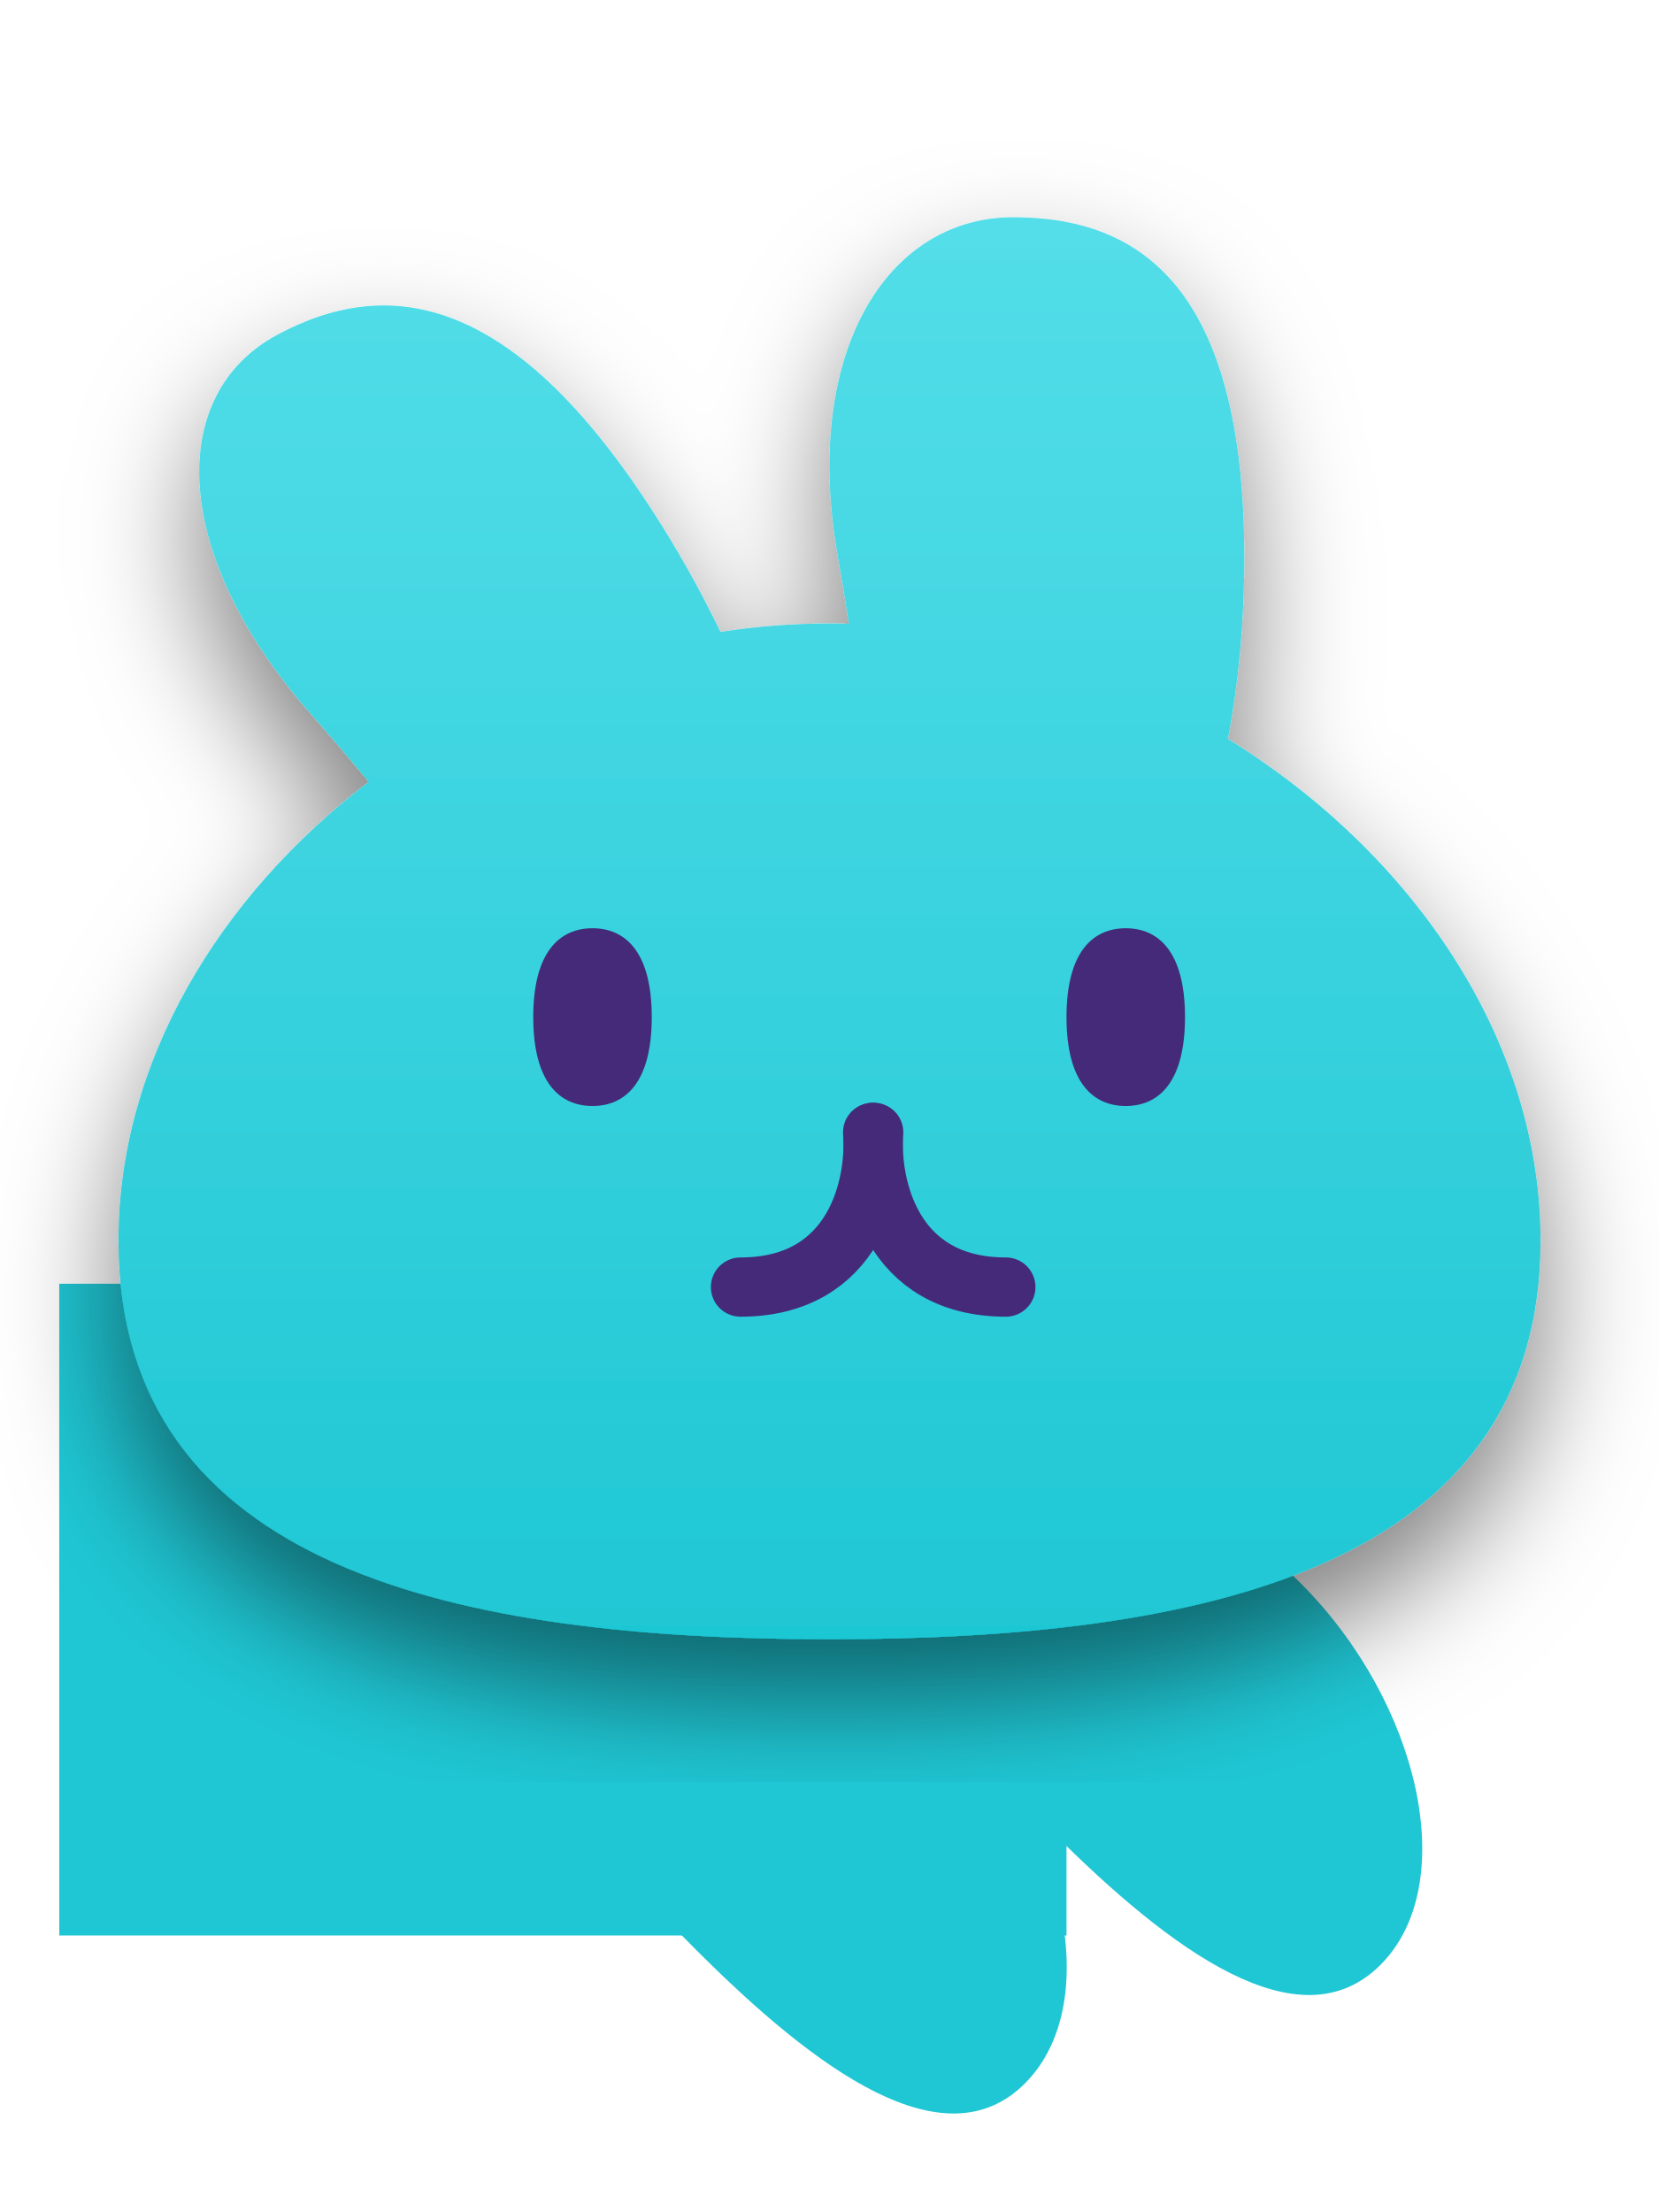
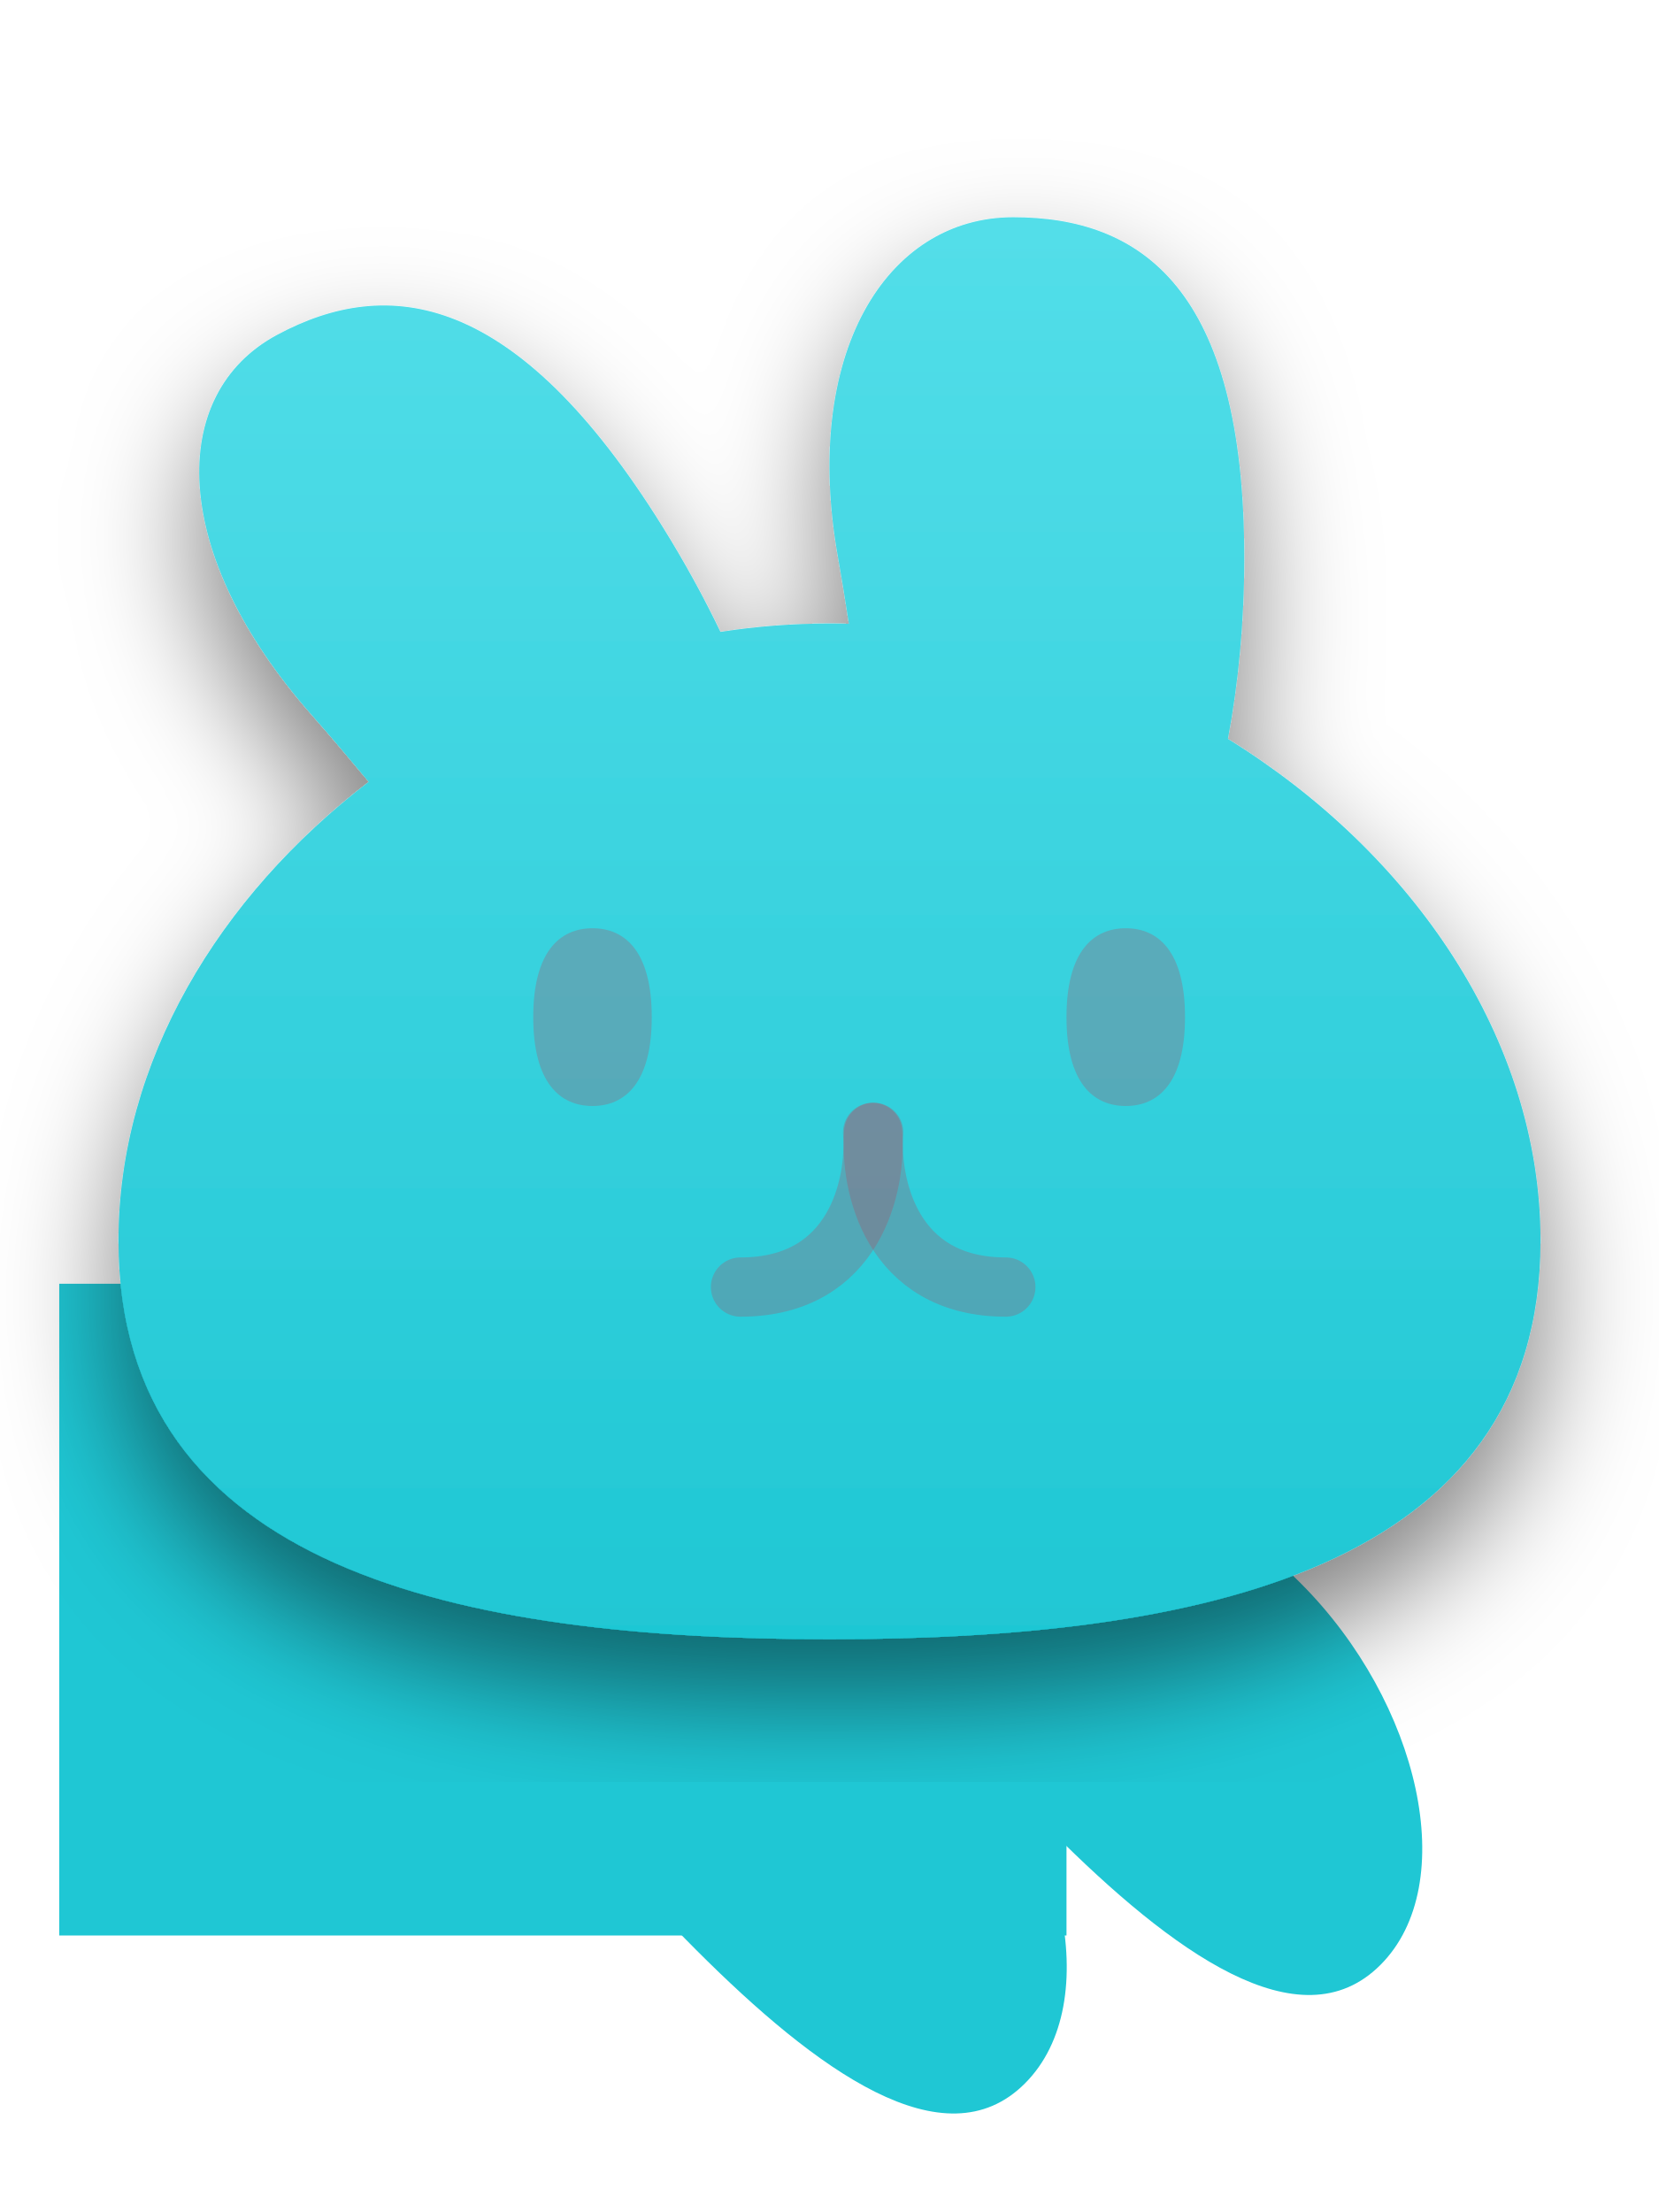
<svg xmlns="http://www.w3.org/2000/svg" width="24" height="32" viewBox="0 0 28 32" fill="none">
  <rect x="1" y="19" width="17" height="11" fill="#1FC7D4" />
  <path d="M9.507 24.706C8.146 26.067 9.738 28.231 11.755 30.249C13.773 32.267 15.938 33.858 17.298 32.497C18.659 31.137 17.968 28.071 15.951 26.053C13.933 24.036 10.868 23.345 9.507 24.706Z" fill="#1FC7D4" />
  <path d="M15.507 22.706C14.146 24.067 15.738 26.231 17.756 28.249C19.773 30.267 21.938 31.858 23.298 30.497C24.659 29.137 23.968 26.071 21.951 24.053C19.933 22.036 16.868 21.345 15.507 22.706Z" fill="#1FC7D4" />
  <g filter="url(#filter0_d)">
    <path fill-rule="evenodd" clip-rule="evenodd" d="M14.146 6.752C14.21 7.109 14.27 7.481 14.328 7.862C14.219 7.859 14.11 7.857 14 7.857C13.38 7.857 12.765 7.905 12.159 7.998C11.879 7.415 11.555 6.822 11.187 6.231C8.699 2.229 6.538 1.987 4.679 2.984C2.819 3.981 2.856 6.676 5.267 9.405C5.581 9.761 5.901 10.14 6.225 10.529C3.69 12.466 2 15.264 2 18.27C2 23.829 7.785 25 14 25C20.215 25 26 23.829 26 18.27C26 14.866 23.832 11.727 20.724 9.805C20.902 8.86 21 7.83 21 6.752C21 2.196 19.255 1 17.102 1C14.95 1 13.526 3.318 14.146 6.752Z" fill="url(#paint0_linear_bunnyhead_main)" />
  </g>
  <g transform="translate(2)">
-     <path d="M12.728 16.445C12.796 17.315 12.445 19.056 10.498 19.056" stroke="#452A7A" stroke-linecap="round" />
-     <path d="M12.746 16.445C12.678 17.315 13.03 19.056 14.976 19.056" stroke="#452A7A" stroke-linecap="round" />
-     <path d="M9 14.5C9 15.605 8.552 16 8 16C7.448 16 7 15.605 7 14.5C7 13.395 7.448 13 8 13C8.552 13 9 13.395 9 14.5Z" fill="#452A7A" />
-     <path d="M18 14.5C18 15.605 17.552 16 17 16C16.448 16 16 15.605 16 14.5C16 13.395 16.448 13 17 13C17.552 13 18 13.395 18 14.5Z" fill="#452A7A" />
+     <path d="M12.728 16.445C12.796 17.315 12.445 19.056 10.498 19.056" stroke="rgba(193, 57, 80, 0.25)" stroke-linecap="round" />
+     <path d="M12.746 16.445C12.678 17.315 13.03 19.056 14.976 19.056" stroke="rgba(193, 57, 80, 0.25)" stroke-linecap="round" />
+     <path d="M9 14.5C9 15.605 8.552 16 8 16C7.448 16 7 15.605 7 14.5C7 13.395 7.448 13 8 13C8.552 13 9 13.395 9 14.5Z" fill="rgba(193, 57, 80, 0.25)" />
+     <path d="M18 14.5C18 15.605 17.552 16 17 16C16.448 16 16 15.605 16 14.5C16 13.395 16.448 13 17 13C17.552 13 18 13.395 18 14.5Z" fill="rgba(193, 57, 80, 0.25)" />
  </g>
  <defs>
    <filter id="filter0_d">
      <feFlood flood-opacity="0" result="BackgroundImageFix" />
      <feColorMatrix in="SourceAlpha" type="matrix" values="0 0 0 0 0 0 0 0 0 0 0 0 0 0 0 0 0 0 127 0" />
      <feOffset dy="1" />
      <feGaussianBlur stdDeviation="1" />
      <feColorMatrix type="matrix" values="0 0 0 0 0 0 0 0 0 0 0 0 0 0 0 0 0 0 0.5 0" />
      <feBlend mode="normal" in2="BackgroundImageFix" result="effect1_dropShadow" />
      <feBlend mode="normal" in="SourceGraphic" in2="effect1_dropShadow" result="shape" />
    </filter>
    <linearGradient id="paint0_linear_bunnyhead_main" x1="14" y1="1" x2="14" y2="25" gradientUnits="userSpaceOnUse">
      <stop stop-color="#53DEE9" />
      <stop offset="1" stop-color="#1FC7D4" />
    </linearGradient>
  </defs>
</svg>
